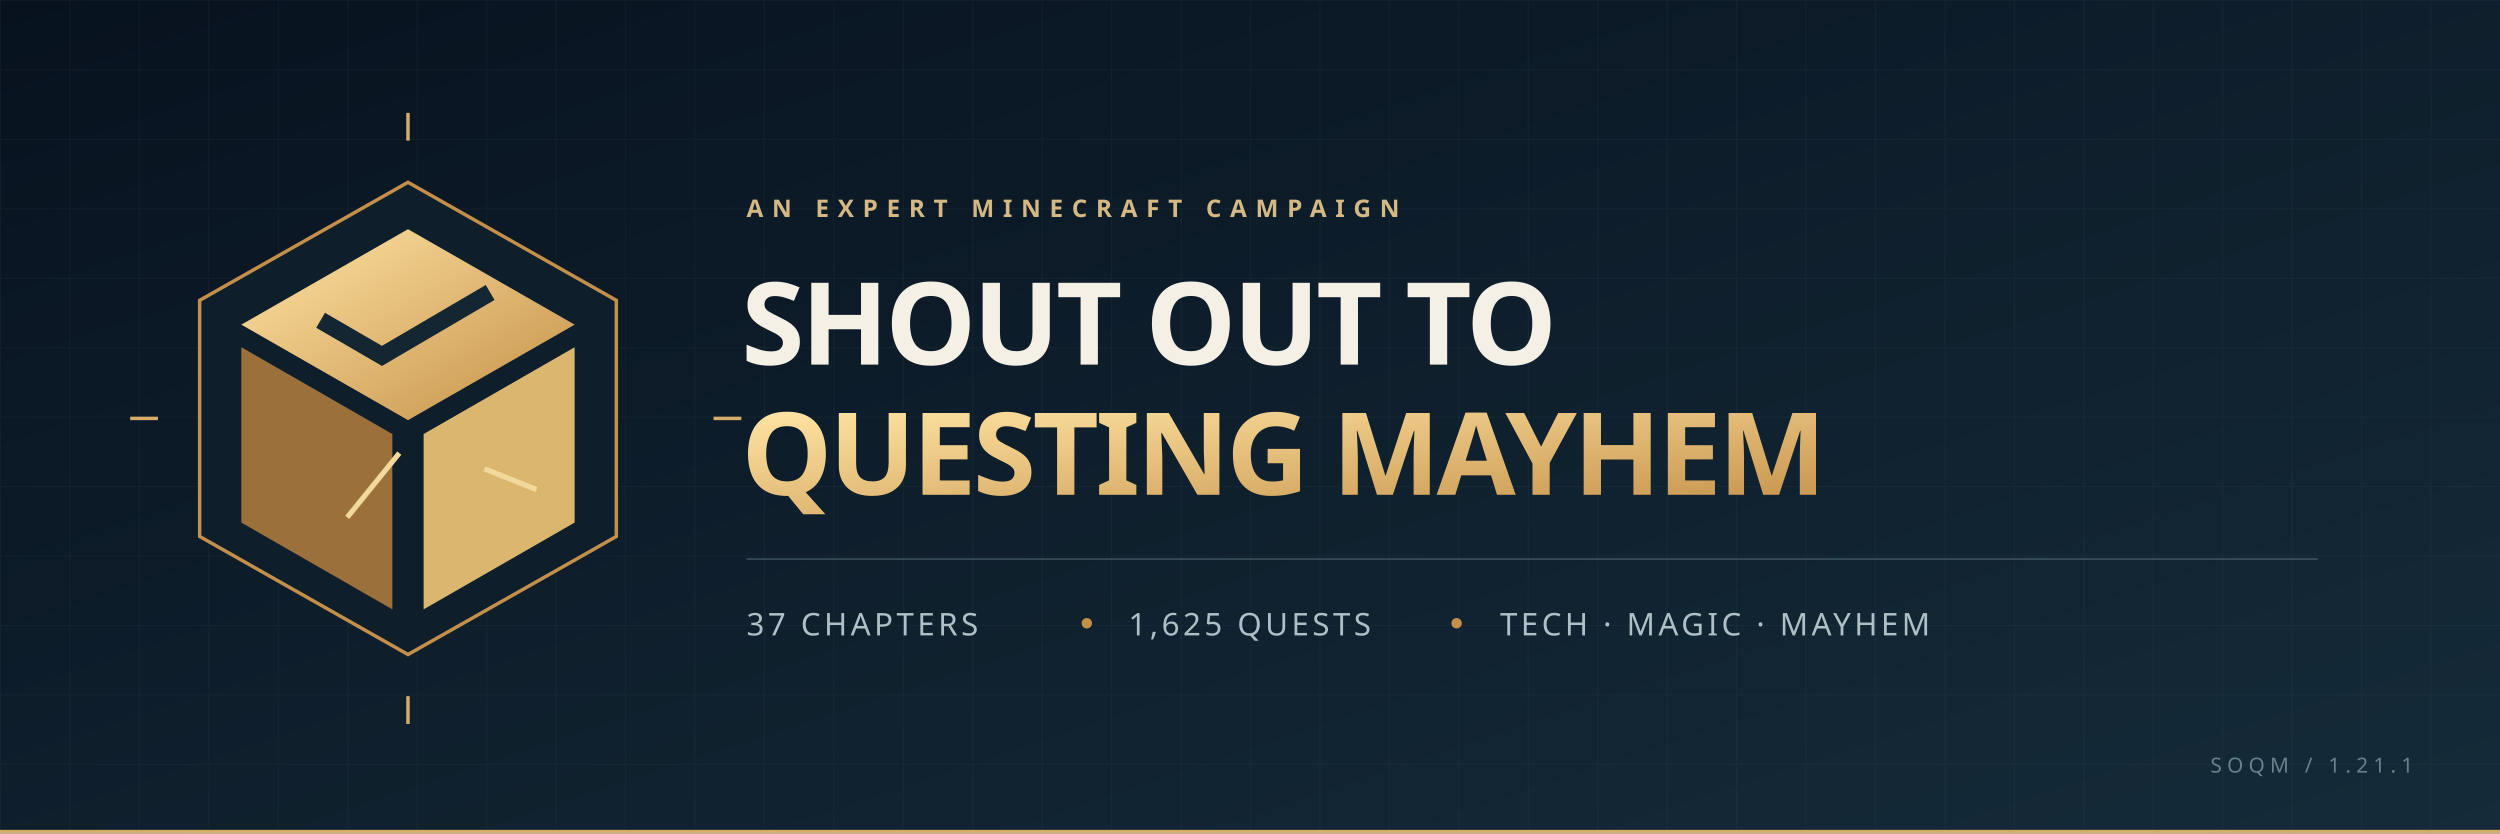
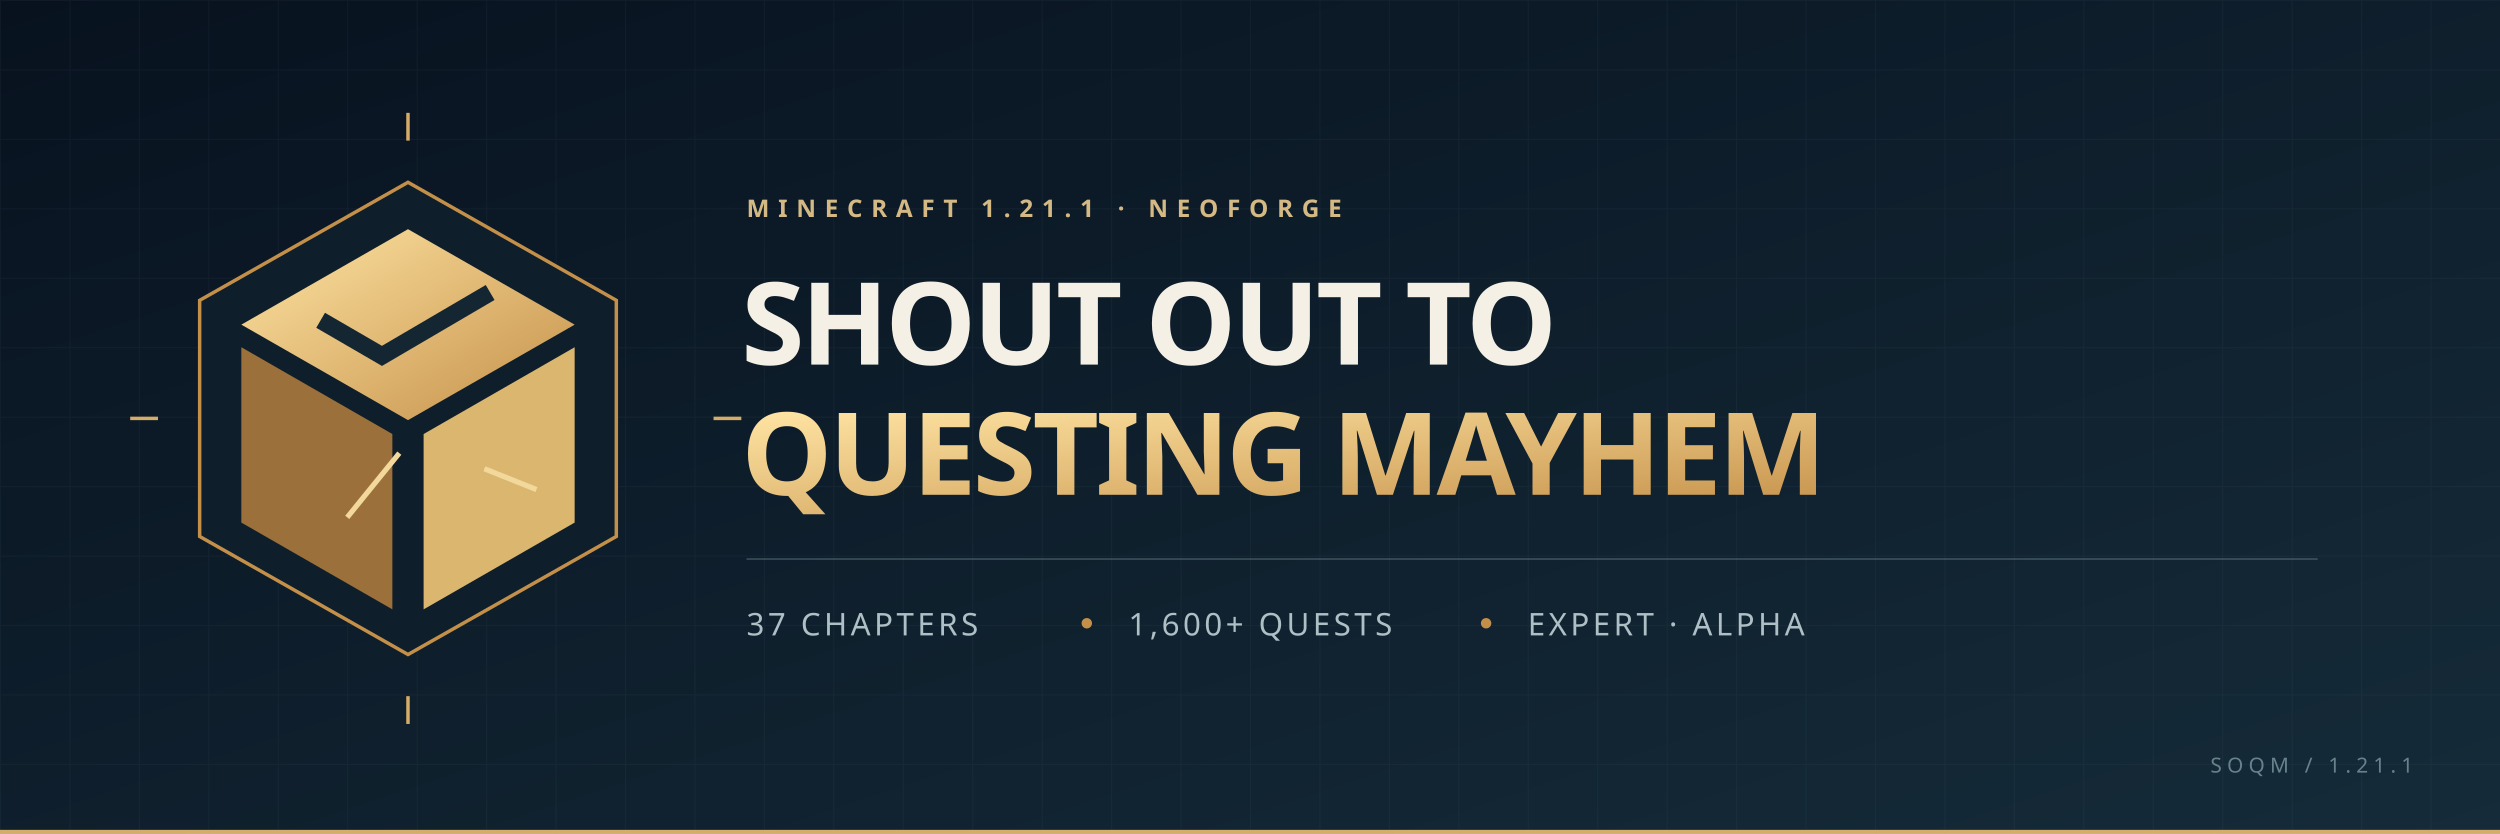
<svg xmlns="http://www.w3.org/2000/svg" viewBox="0 0 1440 480" role="img" aria-labelledby="title desc">
  <defs>
    <linearGradient id="bg" x2="1" y2="1">
      <stop stop-color="#08121f" />
      <stop offset="1" stop-color="#152b39" />
    </linearGradient>
    <linearGradient id="gold" x2="1" y2="1">
      <stop stop-color="#ffe4a3" />
      <stop offset="1" stop-color="#c49049" />
    </linearGradient>
    <pattern id="grid" width="40" height="40" patternUnits="userSpaceOnUse">
      <path d="M40 0H0V40" fill="none" stroke="#92b3bb" stroke-opacity=".055" />
    </pattern>
  </defs>
  <rect width="1440" height="480" fill="url(#bg)" />
  <rect width="1440" height="480" fill="url(#grid)" />
  <path d="M0 479H1440" stroke="#d6ac69" stroke-width="2" />
  <g transform="translate(115 105)">
    <path d="M120 0 240 68v136l-120 68L0 204V68Z" fill="#0e1e2a" stroke="#c49049" stroke-width="2" />
    <path d="m120 27 96 55-96 55-96-55Z" fill="url(#gold)" />
    <path d="m24 95 87 50v101l-87-50Z" fill="#9c703a" />
    <path d="m129 145 87-50v101l-87 50Z" fill="#dbb66f" />
    <path d="m74 82 31 18 58-34" fill="none" stroke="#132632" stroke-width="10" stroke-linecap="square" />
    <path d="m115 156-30 37m79-28 30 12" stroke="#f3d89b" stroke-width="3" />
    <path d="M120-24v-16m0 352v-16M-24 136h-16m352 0h-16" stroke="#d6ac69" stroke-width="2" />
  </g>
-   <text x="430" y="125" fill="#d5b984" font-family="sans-serif" font-size="14" font-weight="600" letter-spacing="5">AN EXPERT MINECRAFT CAMPAIGN</text>
+   <text x="430" y="125" fill="#d5b984" font-family="sans-serif" font-size="14" font-weight="600" letter-spacing="5">MINECRAFT 1.21.1 · NEOFORGE</text>
  <text x="427" y="210" fill="#f4f0e5" font-family="sans-serif" font-size="66" font-weight="800" letter-spacing="-2">SHOUT OUT TO</text>
  <text x="427" y="285" fill="url(#gold)" font-family="sans-serif" font-size="66" font-weight="800" letter-spacing="-2">QUESTING MAYHEM</text>
  <path d="M430 322h905" stroke="#74909a" stroke-opacity=".4" />
  <text x="430" y="366" fill="#aebfc5" font-family="sans-serif" font-size="18" letter-spacing="2">37 CHAPTERS</text>
  <circle cx="626" cy="359" r="3" fill="#c49049" />
-   <text x="650" y="366" fill="#aebfc5" font-family="sans-serif" font-size="18" letter-spacing="2">1,625 QUESTS</text>
-   <circle cx="839" cy="359" r="3" fill="#c49049" />
-   <text x="864" y="366" fill="#aebfc5" font-family="sans-serif" font-size="18" letter-spacing="2">TECH · MAGIC · MAYHEM</text>
+   <text x="650" y="366" fill="#aebfc5" font-family="sans-serif" font-size="18" letter-spacing="2">1,600+ QUESTS</text>
+   <circle cx="856" cy="359" r="3" fill="#c49049" />
+   <text x="880" y="366" fill="#aebfc5" font-family="sans-serif" font-size="18" letter-spacing="2">EXPERT · ALPHA</text>
  <text x="1390" y="445" text-anchor="end" fill="#68828c" font-family="sans-serif" font-size="12" letter-spacing="3">SOQM / 1.21.1</text>
</svg>
